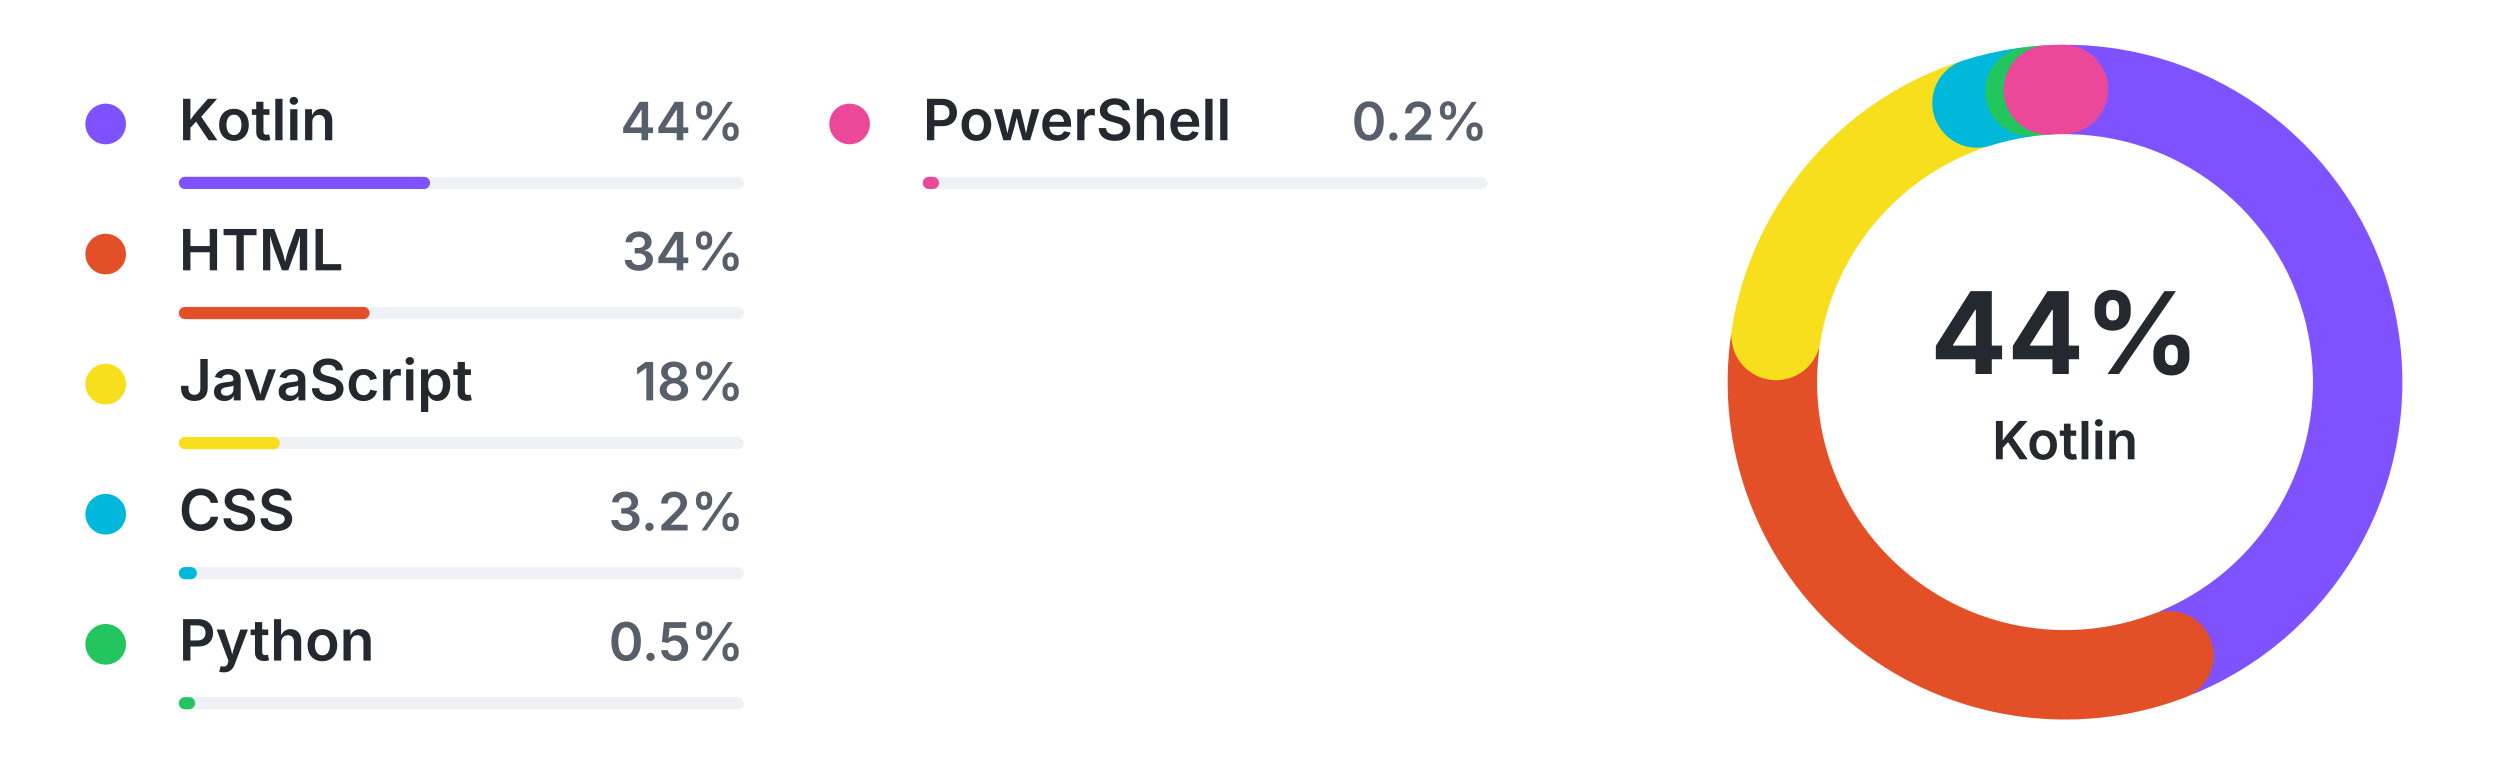
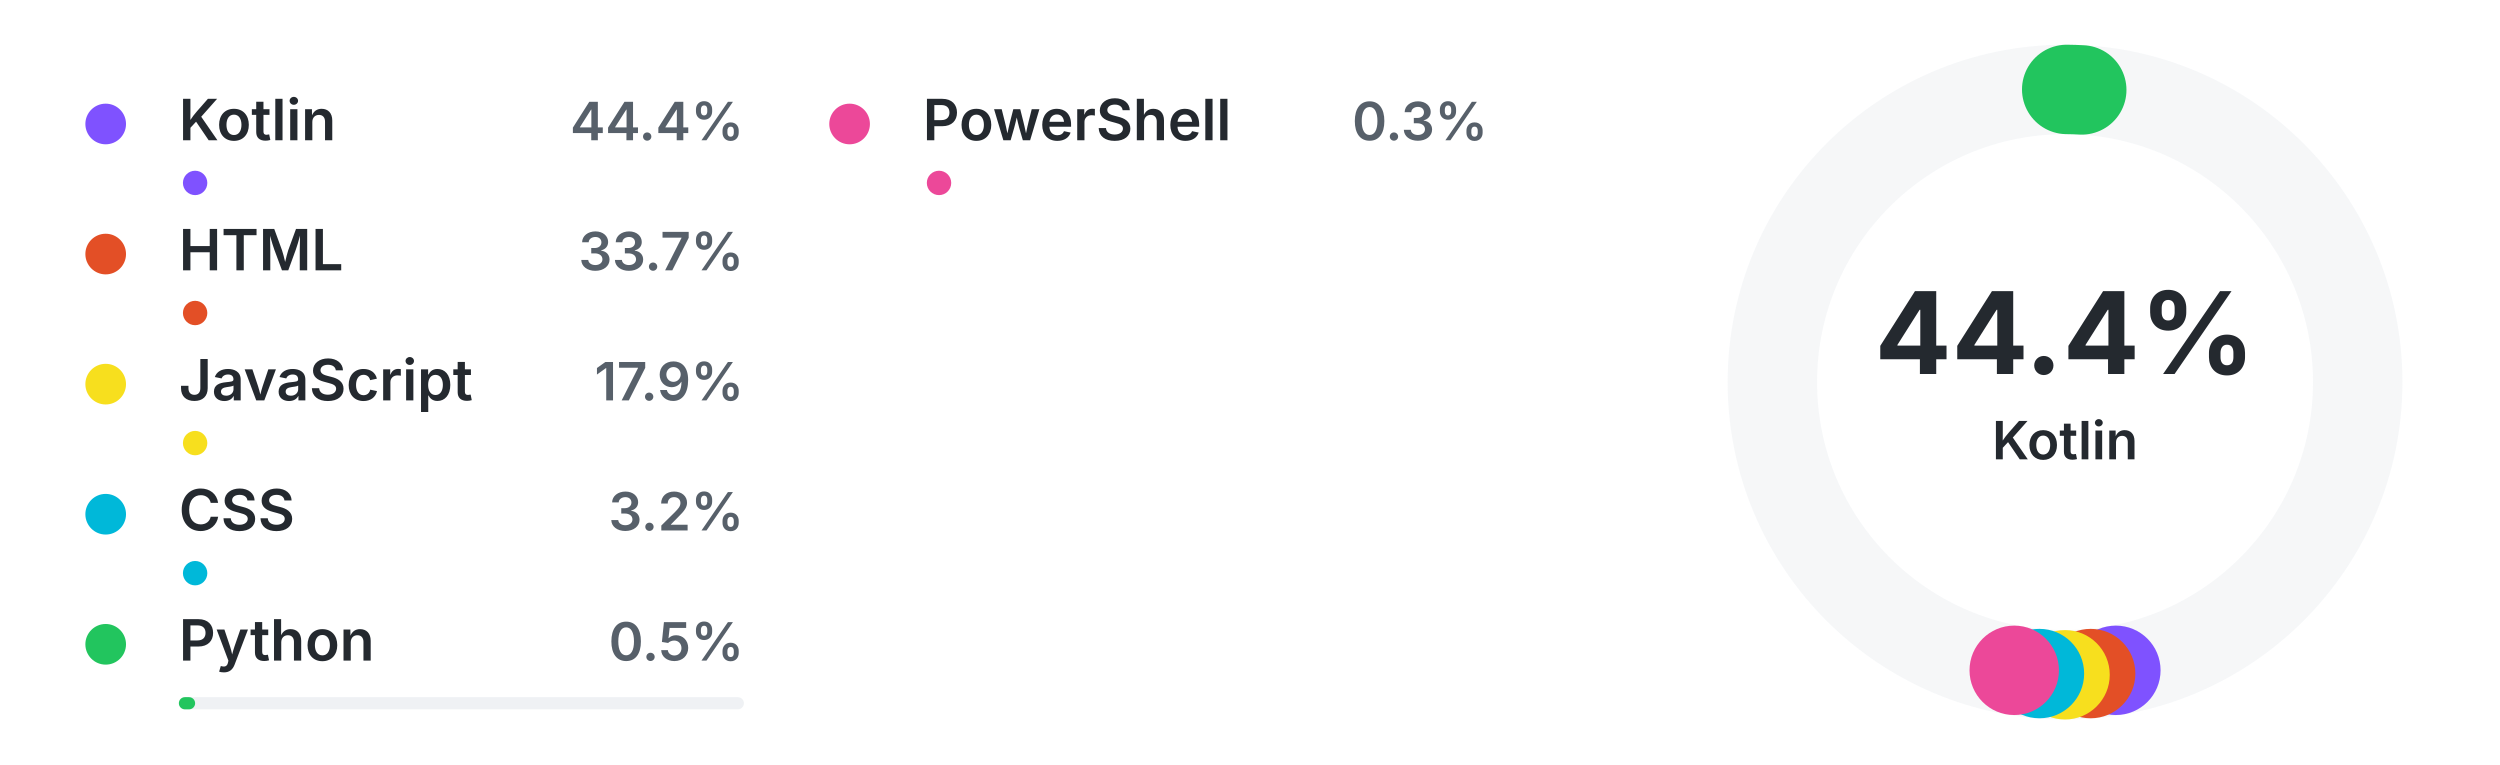
<svg xmlns="http://www.w3.org/2000/svg" width="615" height="188" viewBox="0 0 615 188" role="img" aria-labelledby="title desc">
  <style>
    .label { fill: #24292f; font: 600 14px -apple-system, BlinkMacSystemFont, "Segoe UI", sans-serif; }
    .percent { fill: #57606a; font: 600 13px -apple-system, BlinkMacSystemFont, "Segoe UI", sans-serif; }
    .center-value { fill: #24292f; font: 700 28px -apple-system, BlinkMacSystemFont, "Segoe UI", sans-serif; text-anchor: middle; }
    .center-label { fill: #24292f; font: 600 13px -apple-system, BlinkMacSystemFont, "Segoe UI", sans-serif; text-anchor: middle; }
    .bar-track { fill: #d0d7de; opacity: 0.34; }
    .donut-track { stroke: #d0d7de; opacity: 0.20; }
    .segment { fill: none; stroke-width: 22; stroke-linecap: round; }
    @media (prefers-color-scheme: dark) {
      .label, .center-value, .center-label { fill: #f0f6fc; }
      .percent { fill: #8b949e; }
      .bar-track { fill: #30363d; }
      .donut-track { stroke: #30363d; }
    }
  </style>
  <g>
    <circle cx="26.0" cy="30.5" r="5" fill="#7F52FF" />
    <text class="label" x="44.0" y="34.5">Kotlin</text>
-     <text class="percent" x="183.0" y="34.5" text-anchor="end">44%</text>
-     <rect class="bar-track" x="44.0" y="43.5" width="139.0" height="3" rx="1.5" />
-     <rect x="44.0" y="43.5" width="61.80" height="3" rx="1.5" fill="#7F52FF" />
+     <text class="percent" x="183.0" y="34.5" text-anchor="end">44.4%</text>
+     <circle cx="48.0" cy="45.0" r="3" fill="#7F52FF" />
    <circle cx="26.0" cy="62.5" r="5" fill="#E34F26" />
    <text class="label" x="44.0" y="66.5">HTML</text>
-     <text class="percent" x="183.0" y="66.5" text-anchor="end">34%</text>
-     <rect class="bar-track" x="44.0" y="75.5" width="139.0" height="3" rx="1.5" />
-     <rect x="44.0" y="75.5" width="46.92" height="3" rx="1.5" fill="#E34F26" />
+     <text class="percent" x="183.0" y="66.5" text-anchor="end">33.7%</text>
+     <circle cx="48.0" cy="77.0" r="3" fill="#E34F26" />
    <circle cx="26.0" cy="94.5" r="5" fill="#F7DF1E" />
    <text class="label" x="44.0" y="98.5">JavaScript</text>
-     <text class="percent" x="183.0" y="98.5" text-anchor="end">18%</text>
-     <rect class="bar-track" x="44.0" y="107.5" width="139.0" height="3" rx="1.5" />
-     <rect x="44.0" y="107.5" width="24.83" height="3" rx="1.5" fill="#F7DF1E" />
+     <text class="percent" x="183.0" y="98.5" text-anchor="end">17.9%</text>
+     <circle cx="48.0" cy="109.0" r="3" fill="#F7DF1E" />
    <circle cx="26.0" cy="126.5" r="5" fill="#00B8D9" />
    <text class="label" x="44.0" y="130.5">CSS</text>
    <text class="percent" x="183.0" y="130.5" text-anchor="end">3.2%</text>
-     <rect class="bar-track" x="44.0" y="139.5" width="139.0" height="3" rx="1.5" />
-     <rect x="44.0" y="139.5" width="4.43" height="3" rx="1.5" fill="#00B8D9" />
+     <circle cx="48.0" cy="141.0" r="3" fill="#00B8D9" />
    <circle cx="26.0" cy="158.5" r="5" fill="#22C55E" />
    <text class="label" x="44.0" y="162.5">Python</text>
    <text class="percent" x="183.0" y="162.5" text-anchor="end">0.5%</text>
    <rect class="bar-track" x="44.0" y="171.5" width="139.0" height="3" rx="1.5" />
    <rect x="44.0" y="171.5" width="4.00" height="3" rx="1.5" fill="#22C55E" />
    <circle cx="209.0" cy="30.5" r="5" fill="#EC4899" />
    <text class="label" x="227.0" y="34.5">PowerShell</text>
-     <text class="percent" x="366.0" y="34.5" text-anchor="end">0.2%</text>
-     <rect class="bar-track" x="227.0" y="43.5" width="139.0" height="3" rx="1.5" />
-     <rect x="227.0" y="43.5" width="4.00" height="3" rx="1.5" fill="#EC4899" />
+     <text class="percent" x="366.0" y="34.5" text-anchor="end">0.3%</text>
+     <circle cx="231.0" cy="45.0" r="3" fill="#EC4899" />
  </g>
  <g>
    <circle class="donut-track" cx="508.0" cy="94.0" r="72.0" fill="none" stroke-width="22" />
-     <path class="segment" d="M 509.50 22.02 A 72.00 72.00 0 0 1 536.35 160.18" stroke="#7F52FF" />
-     <path class="segment" d="M 533.57 161.31 A 72.00 72.00 0 0 1 436.51 85.49" stroke="#E34F26" />
-     <path class="segment" d="M 436.92 82.52 A 72.00 72.00 0 0 1 483.70 26.22" stroke="#F7DF1E" />
-     <path class="segment" d="M 486.34 25.34 A 72.00 72.00 0 0 1 497.71 22.74" stroke="#00B8D9" />
-     <path class="segment" d="M 499.38 22.52 A 72.00 72.00 0 0 1 503.07 22.17" stroke="#22C55E" />
-     <path class="segment" d="M 503.89 22.12 A 72.00 72.00 0 0 1 507.59 22.00" stroke="#EC4899" />
+     <path class="segment" d="M 508.41 22.00 A 72.00 72.00 0 0 1 512.11 22.12" stroke="#22C55E" />
+     <circle cx="520.5" cy="164.9" r="11.0" fill="#7F52FF" />
+     <circle cx="514.3" cy="165.7" r="11.0" fill="#E34F26" />
+     <circle cx="508.0" cy="166.0" r="11.0" fill="#F7DF1E" />
+     <circle cx="501.7" cy="165.7" r="11.0" fill="#00B8D9" />
+     <circle cx="495.5" cy="164.9" r="11.0" fill="#EC4899" />
  </g>
-   <text class="center-value" x="508.0" y="92.0">44%</text>
+   <text class="center-value" x="508.0" y="92.0">44.4%</text>
  <text class="center-label" x="508.0" y="113.0">Kotlin</text>
</svg>
